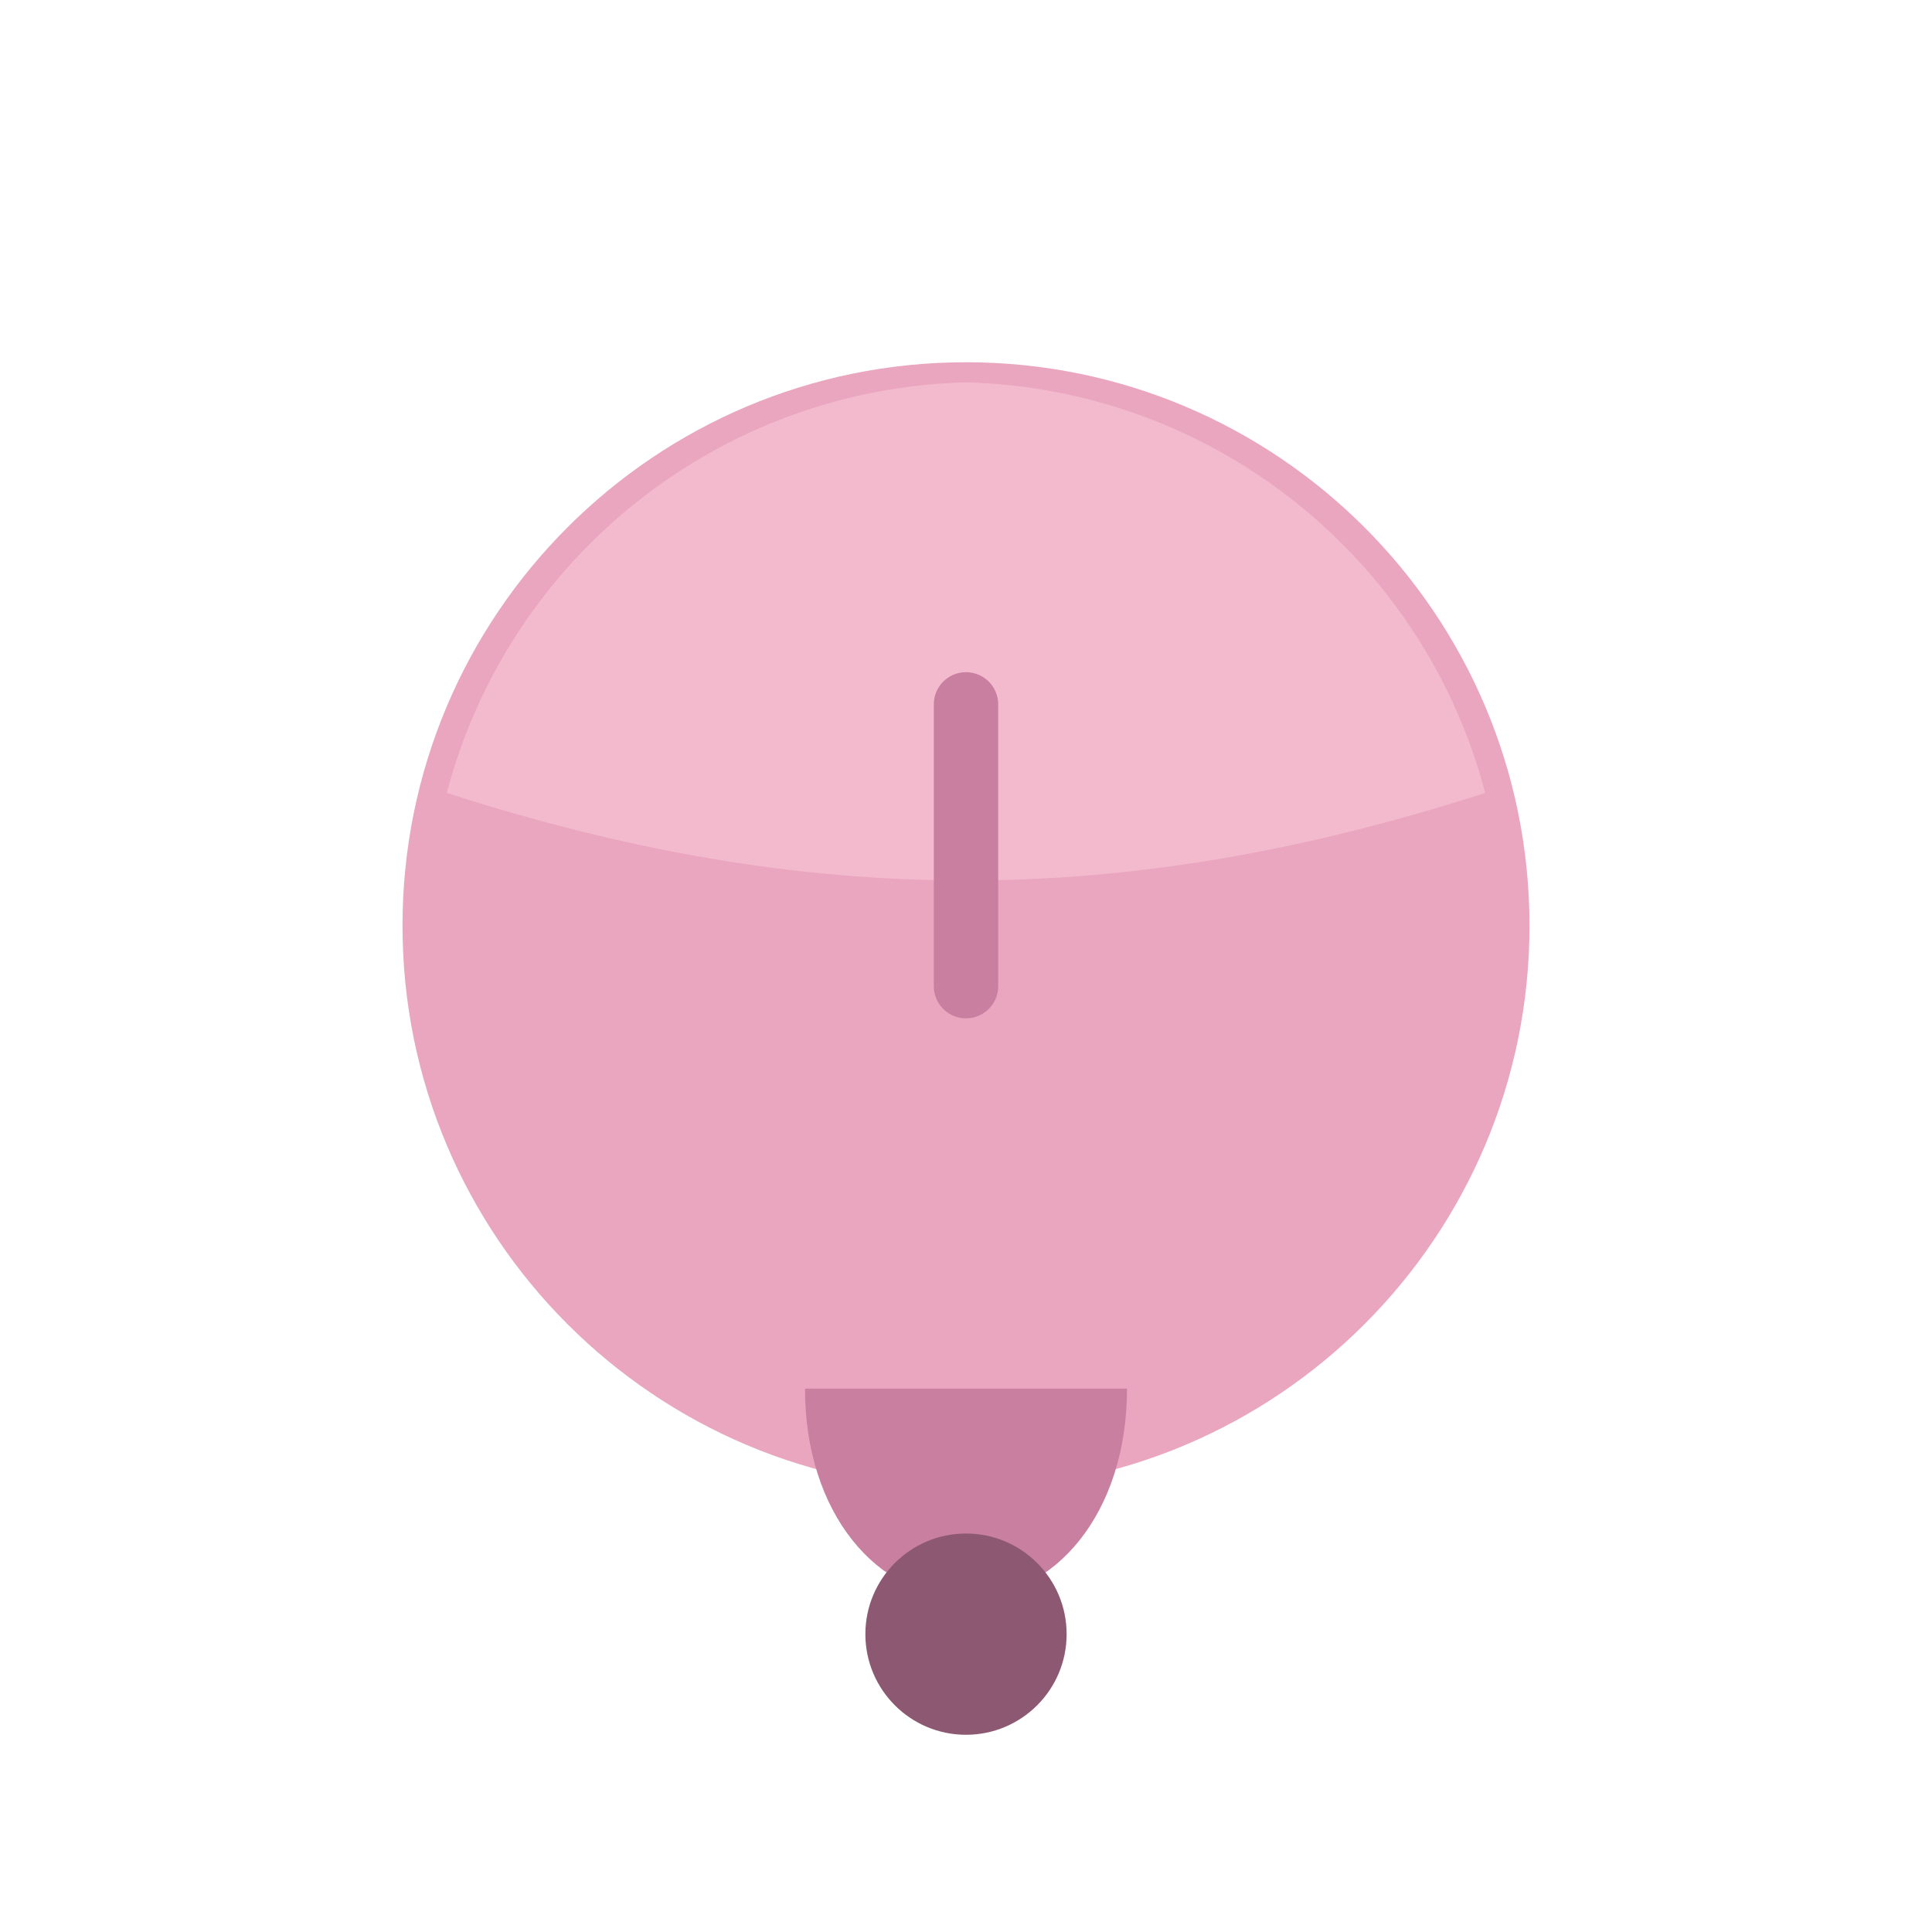
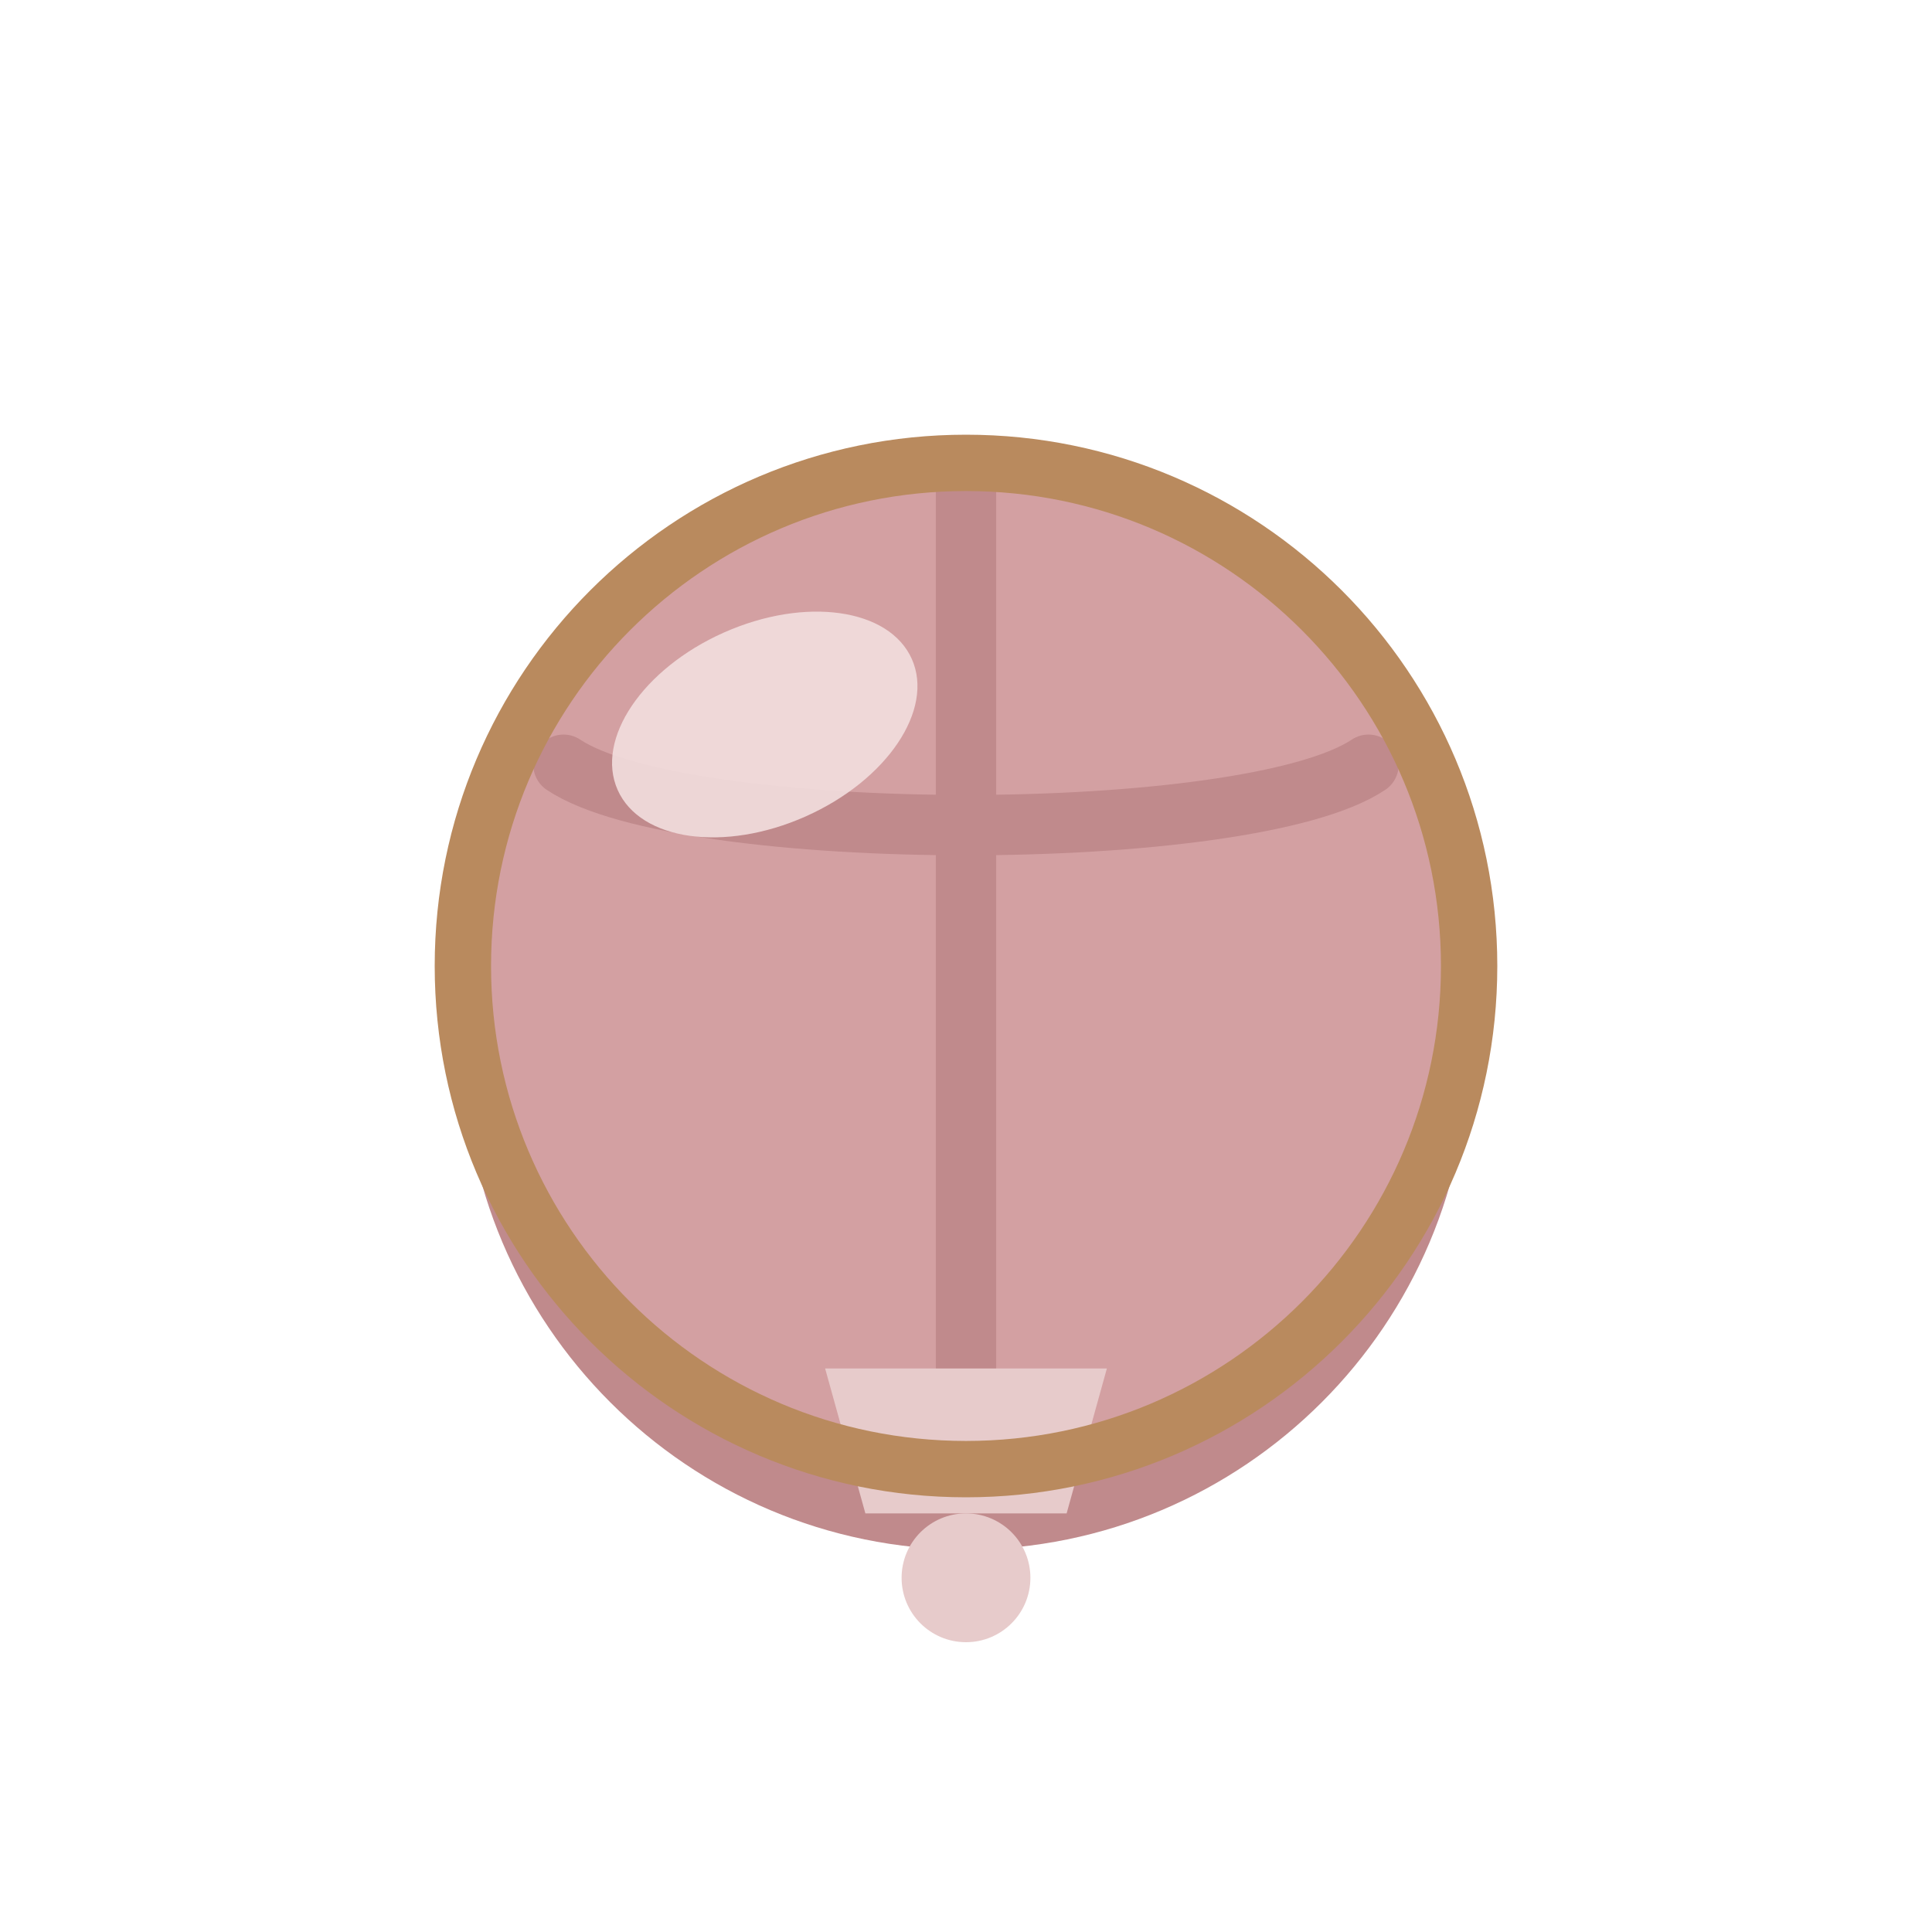
<svg xmlns="http://www.w3.org/2000/svg" viewBox="0 0 48 48" width="48" height="48" fill="none">
-   <circle cx="24" cy="23" r="14" fill="#E9A6BE" />
-   <path d="M24 9.5a13.7 13.7 0 0 0-12.9 10.2c9 2.9 16.8 2.9 25.8 0A13.7 13.7 0 0 0 24 9.5z" fill="#F3BACD" />
-   <path d="M20 34.5h8c0 3.1-1.8 5.2-4 5.2s-4-2.1-4-5.2z" fill="#C97FA0" />
-   <circle cx="24" cy="40.6" r="2.5" fill="#8C5872" />
-   <path d="M24 17.5v7" stroke="#C97FA0" stroke-width="1.6" stroke-linecap="round" />
+   <circle cx="24" cy="26" r="12.5" fill="#C08A8C" />
+   <circle cx="24" cy="24" r="12.5" fill="#D3A0A2" />
+   <path d="M24 12v24M14 19c3 2 17 2 20 0" stroke="#C08A8C" stroke-width="1.5" stroke-linecap="round" />
+   <path d="M20.5 34h7l-1 3.6h-5z" fill="#E7CBCB" />
+   <circle cx="24" cy="39.2" r="1.6" fill="#E7CBCB" />
+   <ellipse cx="19" cy="18" rx="4" ry="2.5" transform="rotate(-24 19 18)" fill="#F2DEDE" opacity=".9" />
+   <circle cx="24" cy="24" r="12.5" stroke="#B98A5E" stroke-width="1.4" />
</svg>
